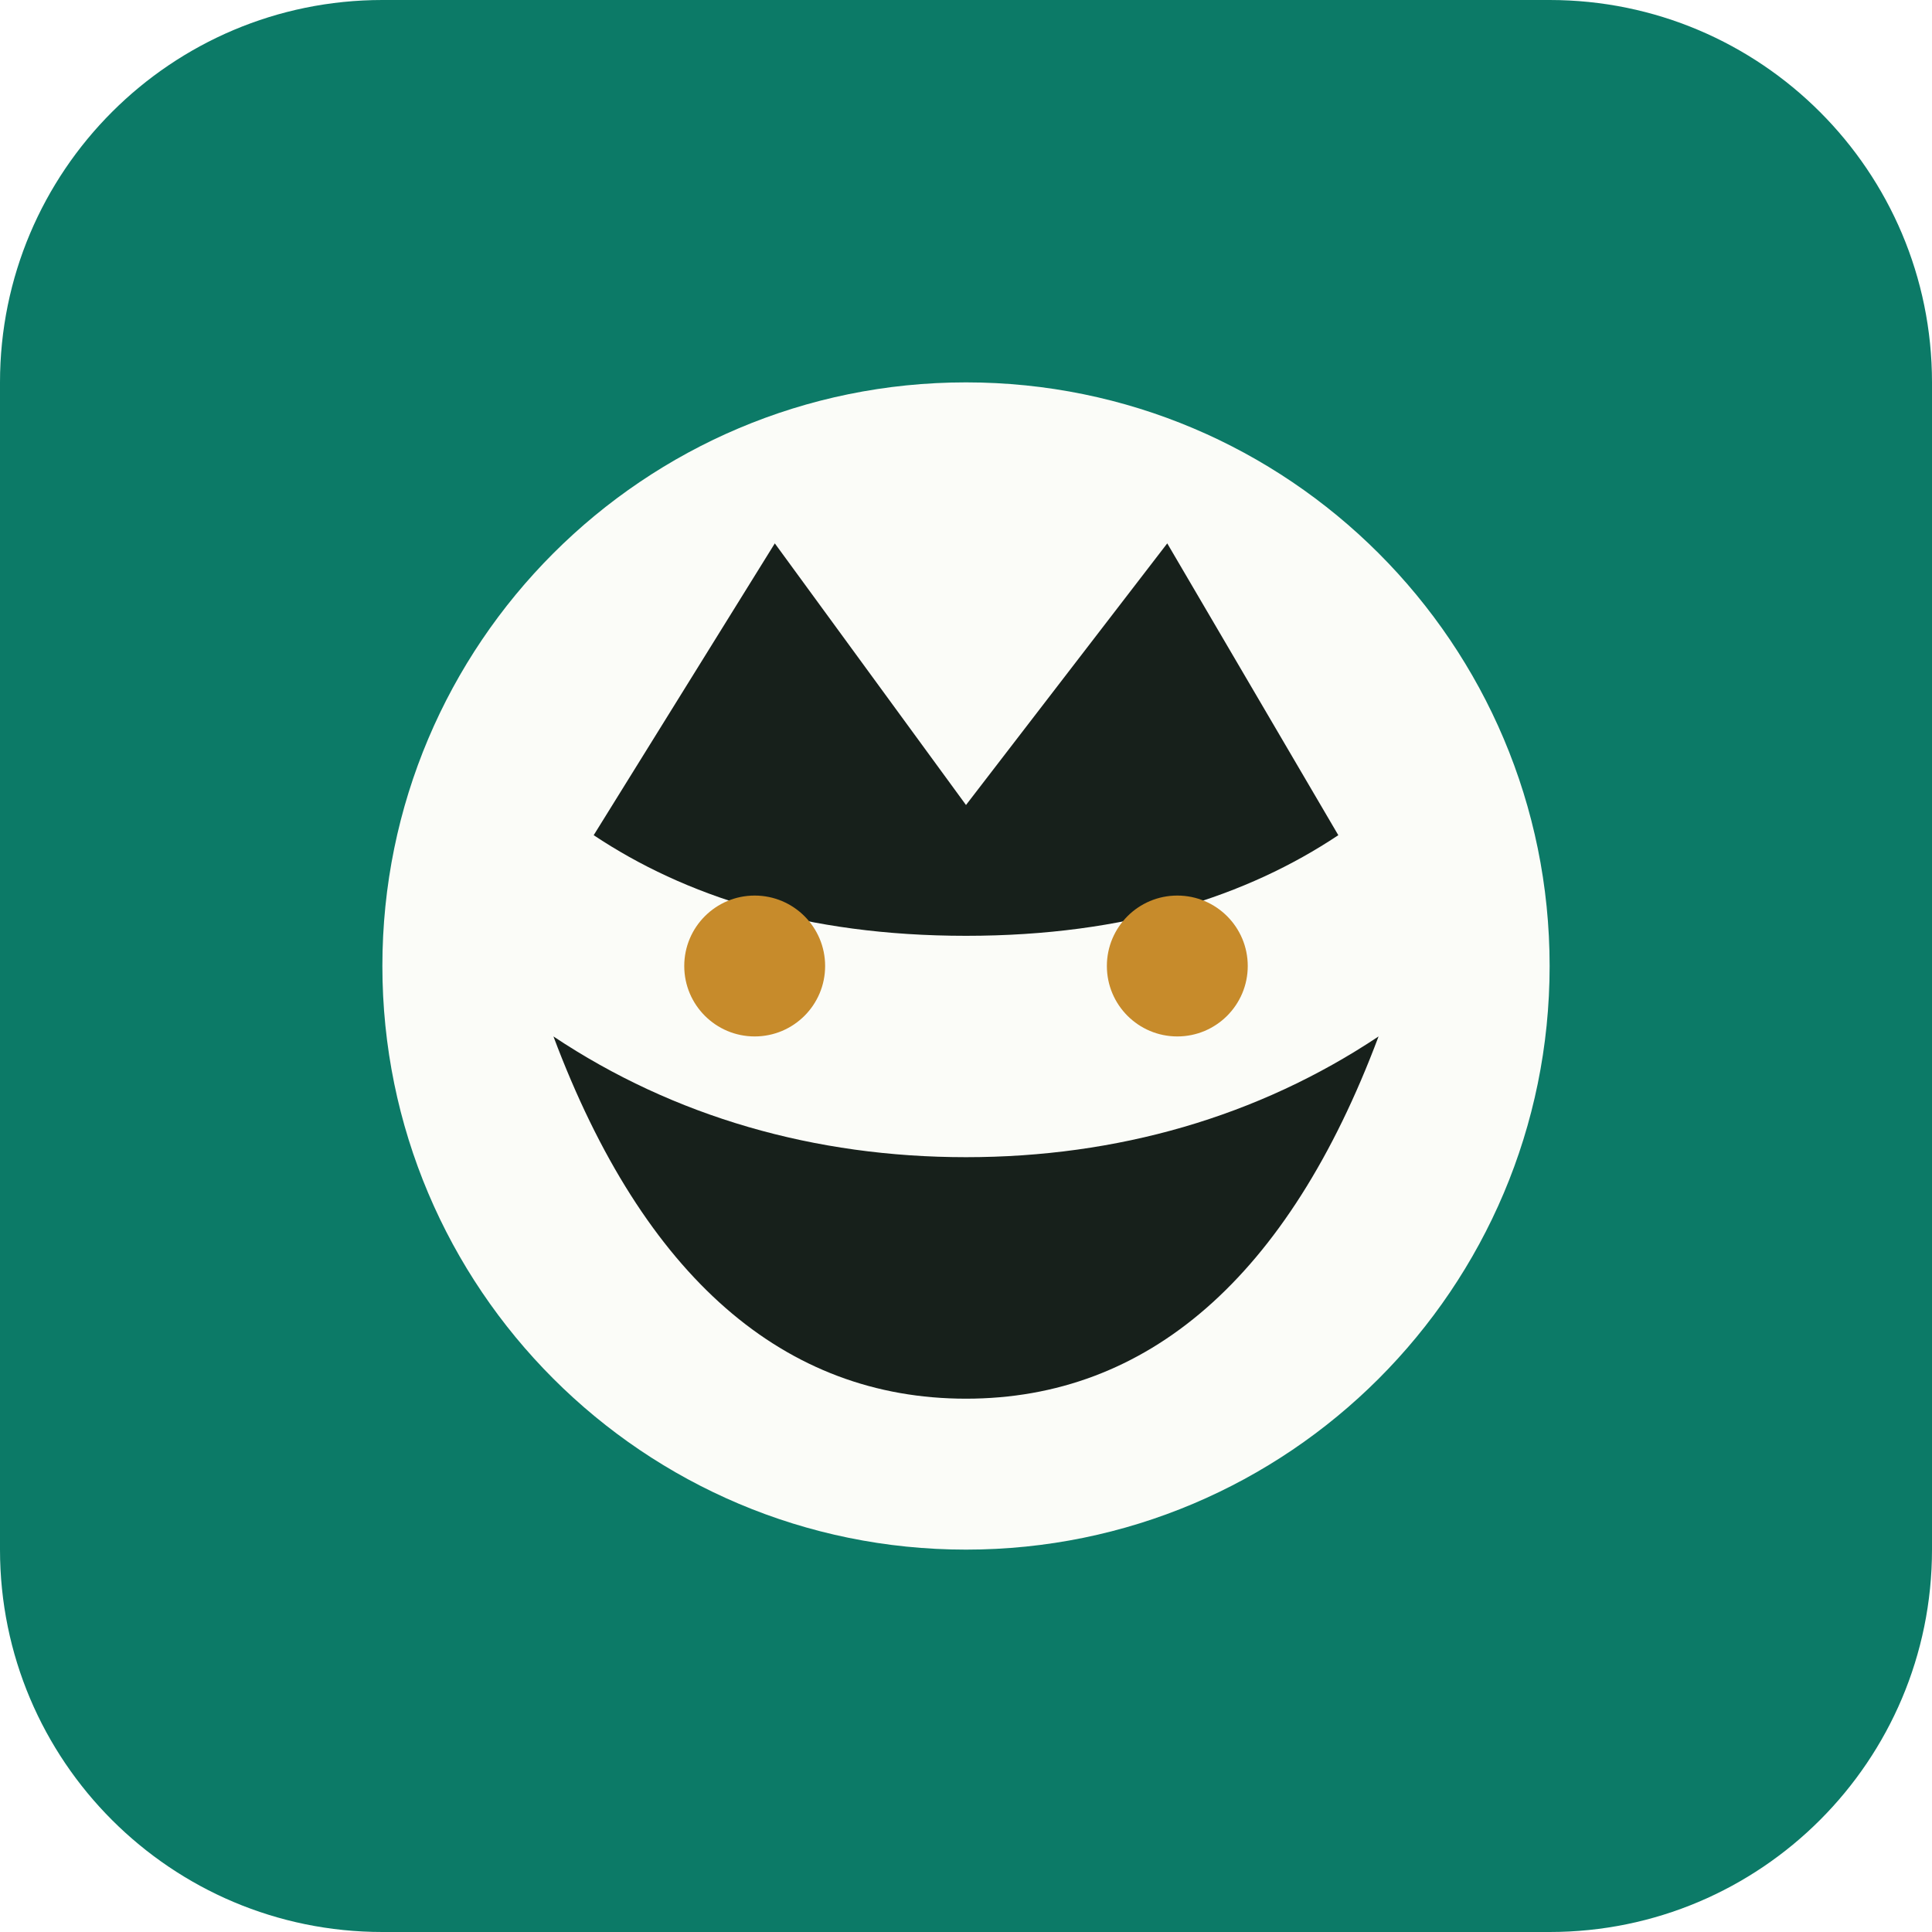
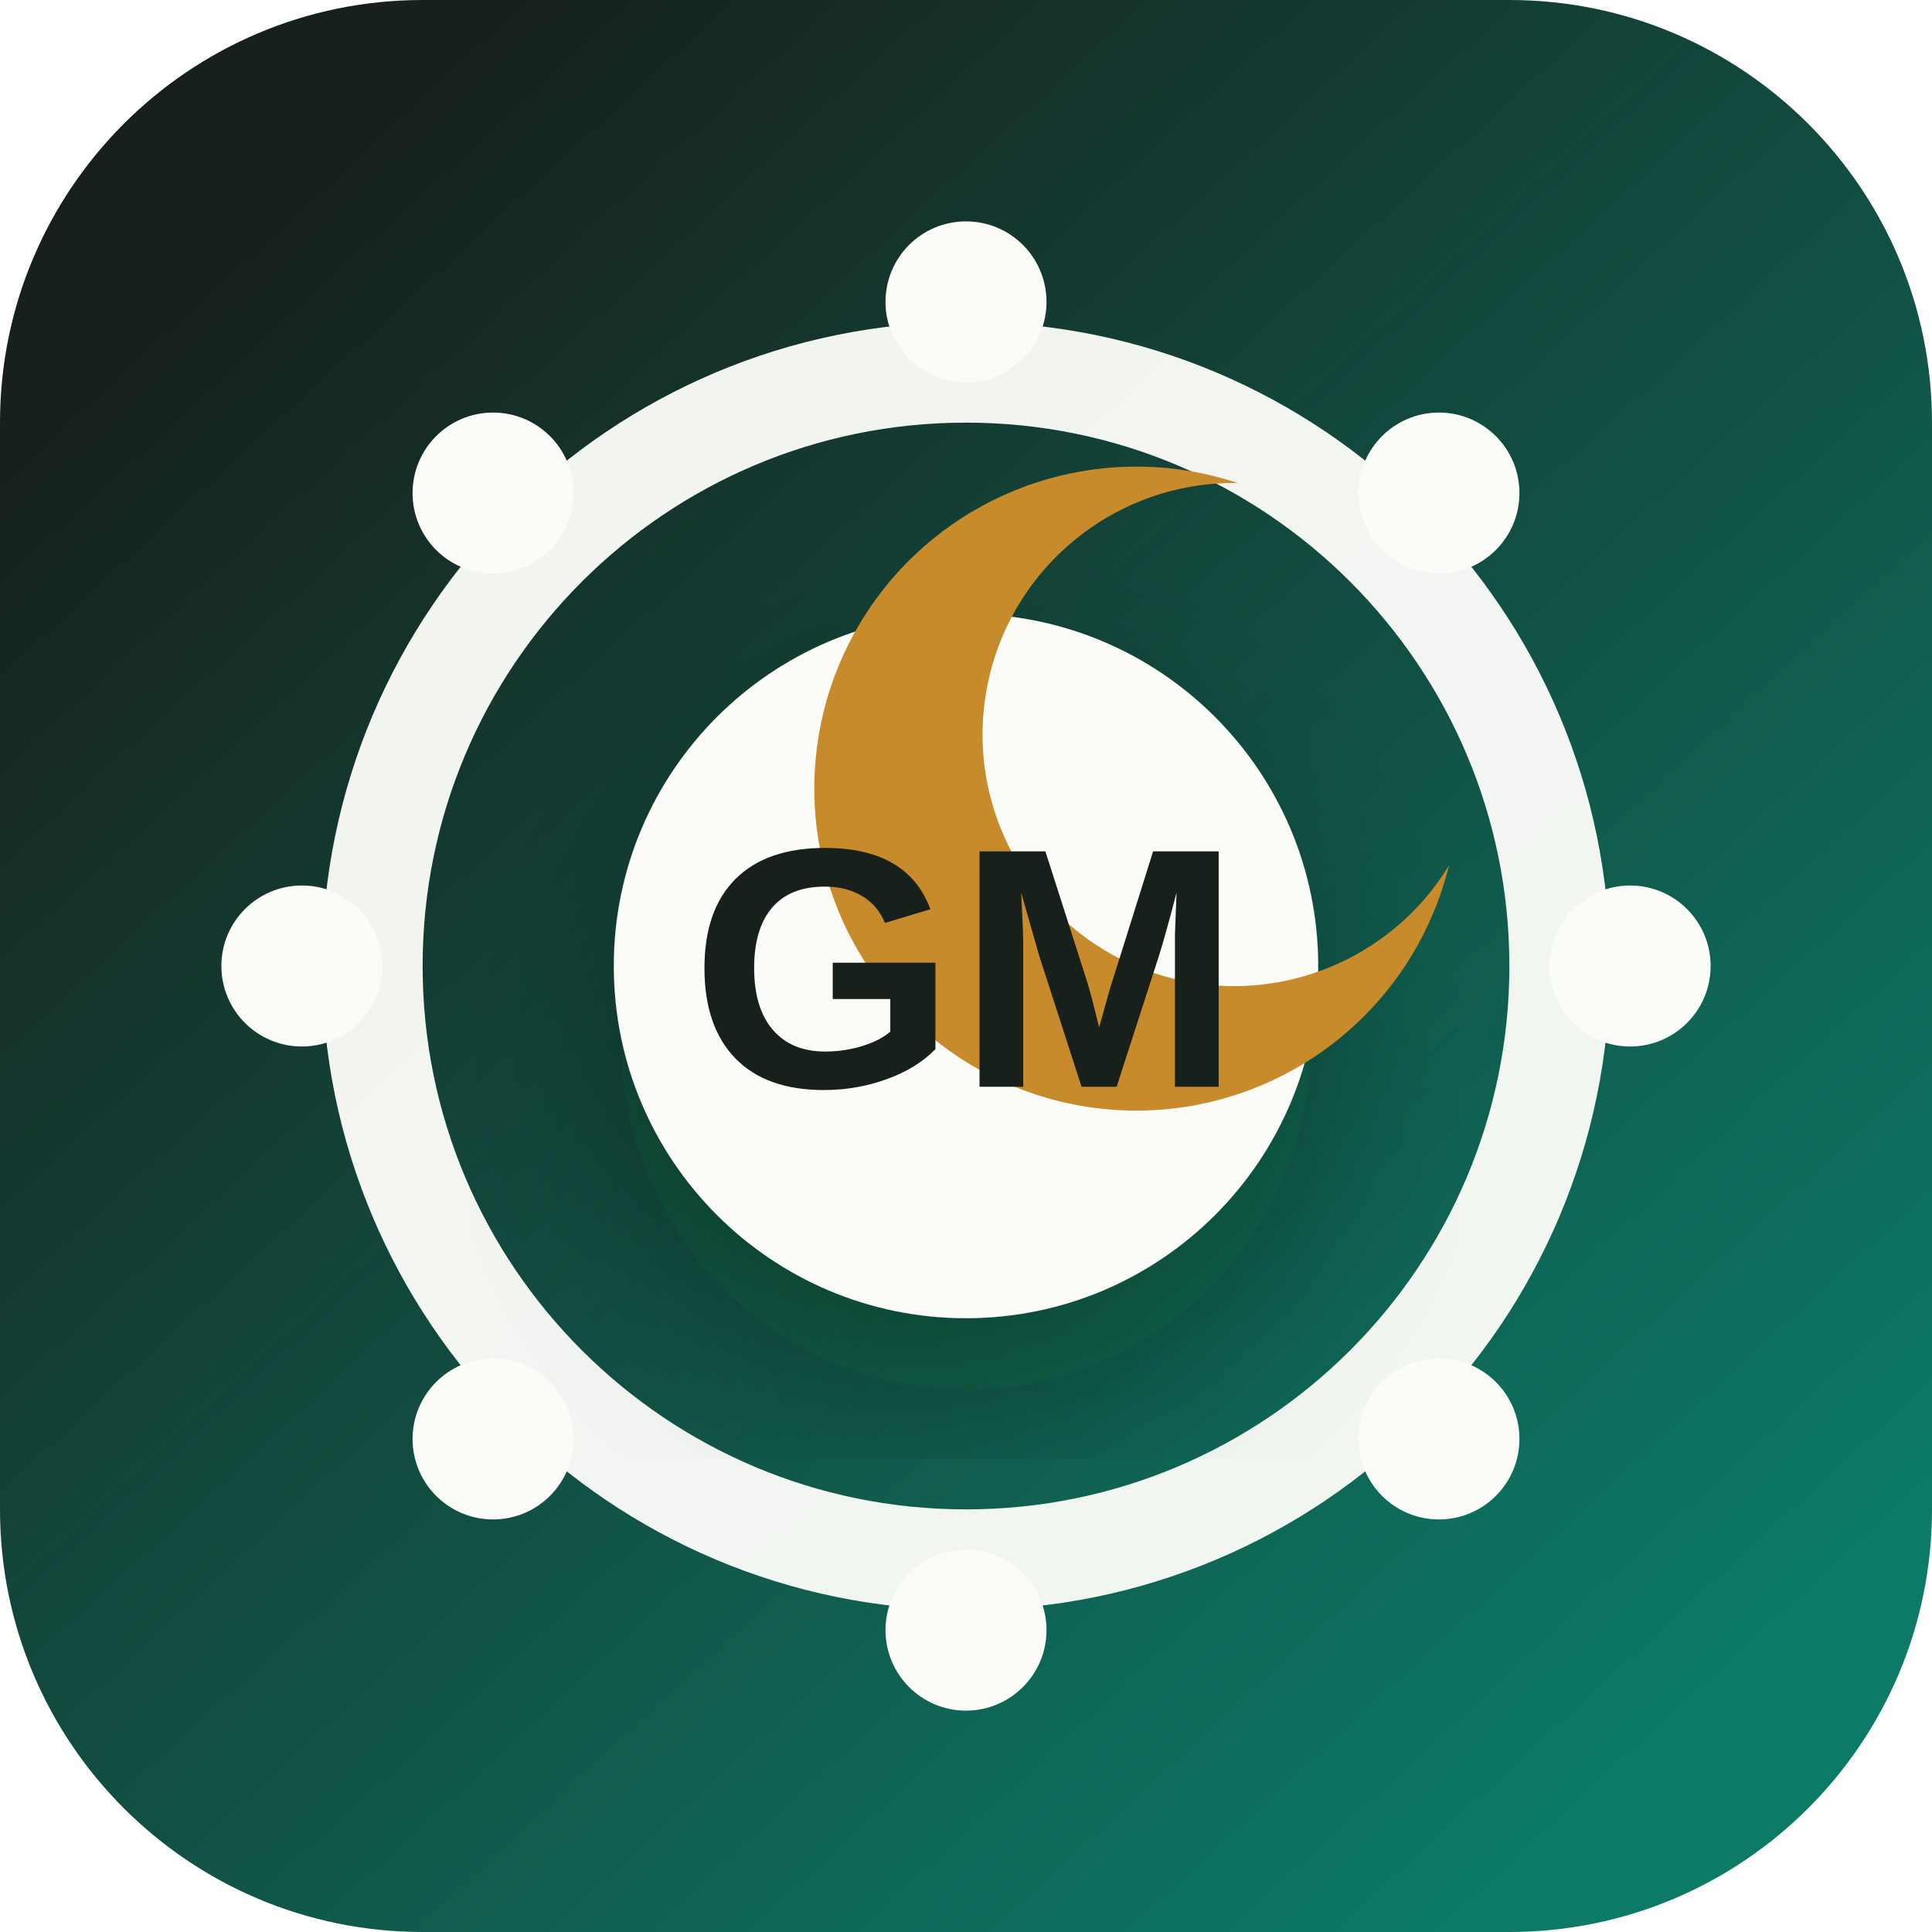
- <svg xmlns="http://www.w3.org/2000/svg" viewBox="0 0 192 192" role="img" aria-label="人狼GM">
-   <rect width="192" height="192" rx="38" fill="#0c7a67" />
-   <circle cx="96" cy="96" r="58" fill="#fbfcf8" />
-   <path d="M59 83 77 54l19 26 20-26 17 29c-9 6-21 10-37 10s-28-4-37-10Z" fill="#17201b" />
-   <path d="M55 103c9 24 23 36 41 36s32-12 41-36c-12 8-26 12-41 12s-29-4-41-12Z" fill="#17201b" />
-   <circle cx="75" cy="96" r="7" fill="#c78b2b" />
-   <circle cx="117" cy="96" r="7" fill="#c78b2b" />
+ <svg xmlns="http://www.w3.org/2000/svg" viewBox="0 0 192 192" role="img" aria-label="Werewolf GM">
+   <defs>
+     <linearGradient id="bg" x1="26" y1="20" x2="166" y2="172" gradientUnits="userSpaceOnUse">
+       <stop offset="0" stop-color="#17201b" />
+       <stop offset="1" stop-color="#0c7a67" />
+     </linearGradient>
+     <filter id="shadow" x="-20%" y="-20%" width="140%" height="140%">
+       <feDropShadow dx="0" dy="8" stdDeviation="8" flood-color="#0b1511" flood-opacity=".28" />
+     </filter>
+   </defs>
+   <rect width="192" height="192" rx="42" fill="url(#bg)" />
+   <circle cx="96" cy="96" r="59" fill="none" stroke="#fbfcf8" stroke-width="10" opacity=".96" />
+   <circle cx="96" cy="96" r="35" fill="#fbfcf8" filter="url(#shadow)" />
+   <path d="M123 48a25 25 0 1 0 21 38 32 32 0 1 1-21-38Z" fill="#c78b2b" />
+   <g fill="#fbfcf8">
+     <circle cx="96" cy="30" r="8" />
+     <circle cx="143" cy="49" r="8" />
+     <circle cx="162" cy="96" r="8" />
+     <circle cx="143" cy="143" r="8" />
+     <circle cx="96" cy="162" r="8" />
+     <circle cx="49" cy="143" r="8" />
+     <circle cx="30" cy="96" r="8" />
+     <circle cx="49" cy="49" r="8" />
+   </g>
+   <text x="96" y="108" text-anchor="middle" font-family="Segoe UI, Arial, sans-serif" font-size="34" font-weight="800" letter-spacing="0" fill="#17201b">GM</text>
</svg>
